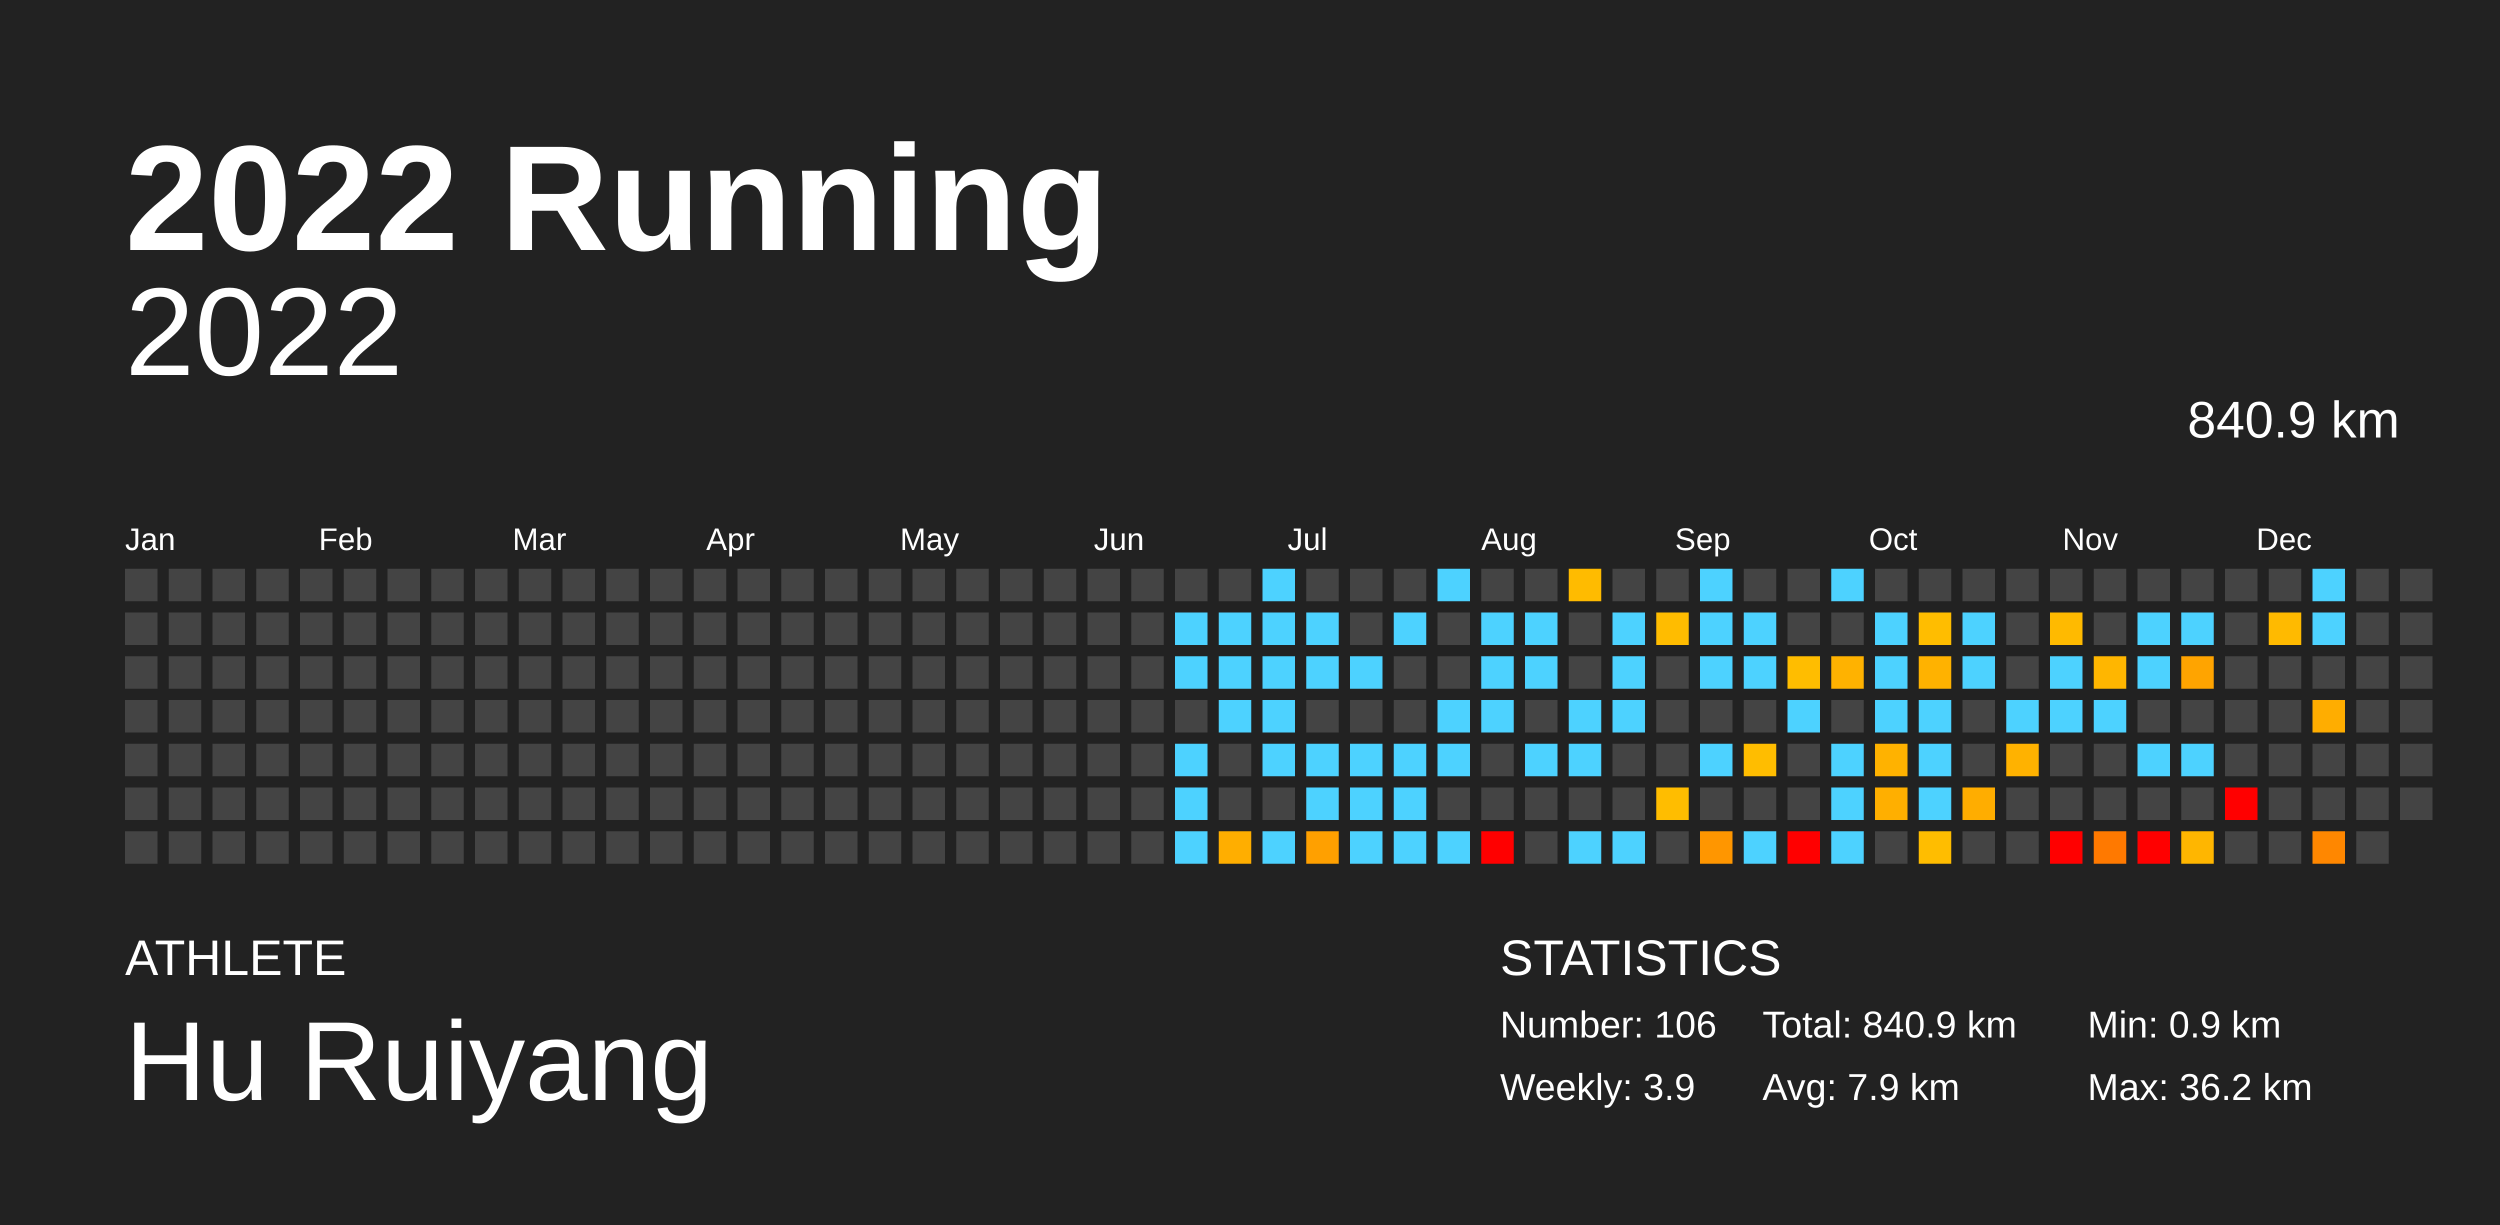
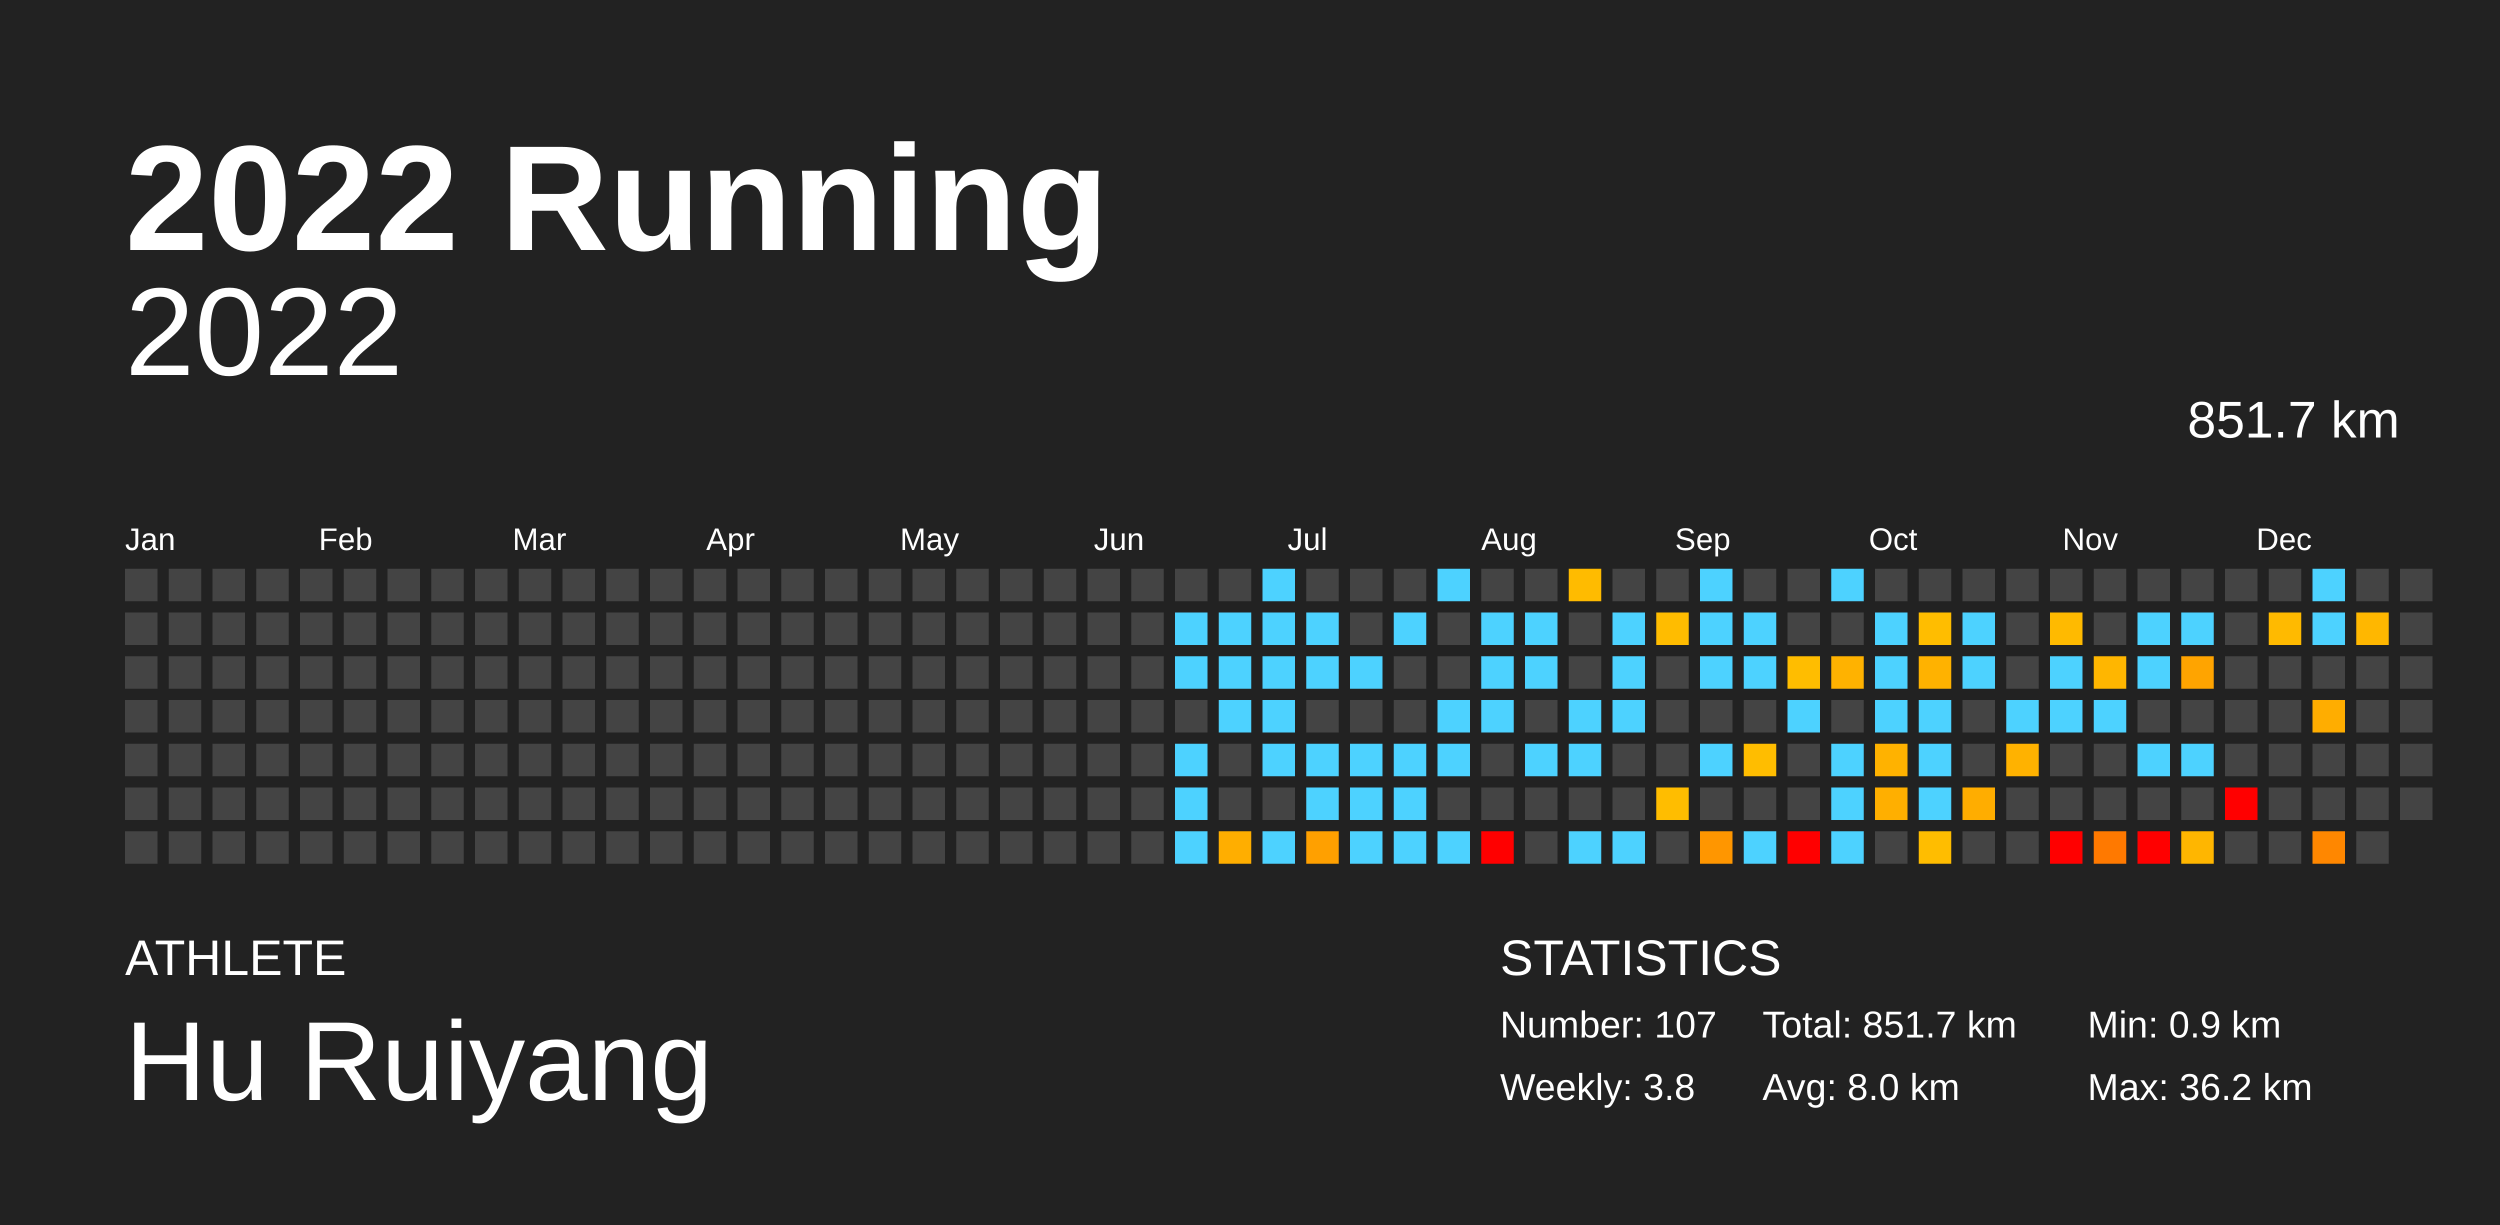
<svg xmlns="http://www.w3.org/2000/svg" baseProfile="full" height="98mm" version="1.1" viewBox="0,0,200,98" width="200mm">
  <defs />
  <rect fill="#222222" height="98" width="200" x="0" y="0" />
  <text fill="#FFFFFF" style="font-size:12px; font-family:Arial; font-weight:bold;" x="10" y="20">2022 Running</text>
  <text fill="#FFFFFF" style="font-size:4px; font-family:Arial" x="10" y="78">ATHLETE</text>
  <text fill="#FFFFFF" style="font-size:9px; font-family:Arial" x="10" y="88">Hu Ruiyang</text>
  <text fill="#FFFFFF" style="font-size:4px; font-family:Arial" x="120" y="78">STATISTICS</text>
-   <text fill="#FFFFFF" style="font-size:3px; font-family:Arial" x="120" y="83">Number: 106</text>
-   <text fill="#FFFFFF" style="font-size:3px; font-family:Arial" x="120" y="88">Weekly: 3.9</text>
-   <text fill="#FFFFFF" style="font-size:3px; font-family:Arial" x="141" y="83">Total: 840.9 km</text>
-   <text fill="#FFFFFF" style="font-size:3px; font-family:Arial" x="141" y="88">Avg: 7.9 km</text>
+   <text fill="#FFFFFF" style="font-size:3px; font-family:Arial" x="120" y="83">Number: 107</text>
+   <text fill="#FFFFFF" style="font-size:3px; font-family:Arial" x="120" y="88">Weekly: 3.8</text>
+   <text fill="#FFFFFF" style="font-size:3px; font-family:Arial" x="141" y="83">Total: 851.7 km</text>
+   <text fill="#FFFFFF" style="font-size:3px; font-family:Arial" x="141" y="88">Avg: 8.0 km</text>
  <text fill="#FFFFFF" style="font-size:3px; font-family:Arial" x="167" y="83">Min: 0.9 km</text>
  <text fill="#FFFFFF" style="font-size:3px; font-family:Arial" x="167" y="88">Max: 36.2 km</text>
  <text alignment-baseline="hanging" fill="#FFFFFF" style="font-size:10.0px; font-family:Arial;" x="10" y="30">2022</text>
-   <text alignment-baseline="hanging" fill="#FFFFFF" style="font-size:4.125px; font-family:Arial;" x="175" y="35">840.9 km</text>
+   <text alignment-baseline="hanging" fill="#FFFFFF" style="font-size:4.125px; font-family:Arial;" x="175" y="35">851.7 km</text>
  <text fill="#FFFFFF" style="font-size:2.5px; font-family:Arial" x="10.0" y="44">Jan</text>
  <text fill="#FFFFFF" style="font-size:2.5px; font-family:Arial" x="25.5" y="44">Feb</text>
  <text fill="#FFFFFF" style="font-size:2.5px; font-family:Arial" x="41.0" y="44">Mar</text>
  <text fill="#FFFFFF" style="font-size:2.5px; font-family:Arial" x="56.5" y="44">Apr</text>
  <text fill="#FFFFFF" style="font-size:2.5px; font-family:Arial" x="72.0" y="44">May</text>
  <text fill="#FFFFFF" style="font-size:2.5px; font-family:Arial" x="87.5" y="44">Jun</text>
  <text fill="#FFFFFF" style="font-size:2.5px; font-family:Arial" x="103.0" y="44">Jul</text>
  <text fill="#FFFFFF" style="font-size:2.5px; font-family:Arial" x="118.5" y="44">Aug</text>
  <text fill="#FFFFFF" style="font-size:2.5px; font-family:Arial" x="134.0" y="44">Sep</text>
  <text fill="#FFFFFF" style="font-size:2.5px; font-family:Arial" x="149.5" y="44">Oct</text>
  <text fill="#FFFFFF" style="font-size:2.5px; font-family:Arial" x="165.0" y="44">Nov</text>
  <text fill="#FFFFFF" style="font-size:2.5px; font-family:Arial" x="180.5" y="44">Dec</text>
  <rect fill="#444444" height="2.6" width="2.6" x="10.0" y="45.5" />
  <rect fill="#444444" height="2.6" width="2.6" x="10.0" y="49.0" />
  <rect fill="#444444" height="2.6" width="2.6" x="10.0" y="52.5" />
  <rect fill="#444444" height="2.6" width="2.6" x="10.0" y="56.0" />
  <rect fill="#444444" height="2.6" width="2.6" x="10.0" y="59.5" />
  <rect fill="#444444" height="2.6" width="2.6" x="10.0" y="63.0" />
  <rect fill="#444444" height="2.6" width="2.6" x="10.0" y="66.5" />
  <rect fill="#444444" height="2.6" width="2.6" x="13.5" y="45.5" />
  <rect fill="#444444" height="2.6" width="2.6" x="13.5" y="49.0" />
  <rect fill="#444444" height="2.6" width="2.6" x="13.5" y="52.5" />
  <rect fill="#444444" height="2.6" width="2.6" x="13.5" y="56.0" />
  <rect fill="#444444" height="2.6" width="2.6" x="13.5" y="59.5" />
  <rect fill="#444444" height="2.6" width="2.6" x="13.5" y="63.0" />
  <rect fill="#444444" height="2.6" width="2.6" x="13.5" y="66.5" />
  <rect fill="#444444" height="2.6" width="2.6" x="17.0" y="45.5" />
  <rect fill="#444444" height="2.6" width="2.6" x="17.0" y="49.0" />
  <rect fill="#444444" height="2.6" width="2.6" x="17.0" y="52.5" />
  <rect fill="#444444" height="2.6" width="2.6" x="17.0" y="56.0" />
  <rect fill="#444444" height="2.6" width="2.6" x="17.0" y="59.5" />
  <rect fill="#444444" height="2.6" width="2.6" x="17.0" y="63.0" />
  <rect fill="#444444" height="2.6" width="2.6" x="17.0" y="66.5" />
  <rect fill="#444444" height="2.6" width="2.6" x="20.5" y="45.5" />
  <rect fill="#444444" height="2.6" width="2.6" x="20.5" y="49.0" />
  <rect fill="#444444" height="2.6" width="2.6" x="20.5" y="52.5" />
  <rect fill="#444444" height="2.6" width="2.6" x="20.5" y="56.0" />
  <rect fill="#444444" height="2.6" width="2.6" x="20.5" y="59.5" />
  <rect fill="#444444" height="2.6" width="2.6" x="20.5" y="63.0" />
  <rect fill="#444444" height="2.6" width="2.6" x="20.5" y="66.5" />
  <rect fill="#444444" height="2.6" width="2.6" x="24.0" y="45.5" />
  <rect fill="#444444" height="2.6" width="2.6" x="24.0" y="49.0" />
  <rect fill="#444444" height="2.6" width="2.6" x="24.0" y="52.5" />
  <rect fill="#444444" height="2.6" width="2.6" x="24.0" y="56.0" />
  <rect fill="#444444" height="2.6" width="2.6" x="24.0" y="59.5" />
  <rect fill="#444444" height="2.6" width="2.6" x="24.0" y="63.0" />
  <rect fill="#444444" height="2.6" width="2.6" x="24.0" y="66.5" />
  <rect fill="#444444" height="2.6" width="2.6" x="27.5" y="45.5" />
  <rect fill="#444444" height="2.6" width="2.6" x="27.5" y="49.0" />
  <rect fill="#444444" height="2.6" width="2.6" x="27.5" y="52.5" />
  <rect fill="#444444" height="2.6" width="2.6" x="27.5" y="56.0" />
  <rect fill="#444444" height="2.6" width="2.6" x="27.5" y="59.5" />
  <rect fill="#444444" height="2.6" width="2.6" x="27.5" y="63.0" />
  <rect fill="#444444" height="2.6" width="2.6" x="27.5" y="66.5" />
  <rect fill="#444444" height="2.6" width="2.6" x="31.0" y="45.5" />
  <rect fill="#444444" height="2.6" width="2.6" x="31.0" y="49.0" />
  <rect fill="#444444" height="2.6" width="2.6" x="31.0" y="52.5" />
  <rect fill="#444444" height="2.6" width="2.6" x="31.0" y="56.0" />
  <rect fill="#444444" height="2.6" width="2.6" x="31.0" y="59.5" />
  <rect fill="#444444" height="2.6" width="2.6" x="31.0" y="63.0" />
  <rect fill="#444444" height="2.6" width="2.6" x="31.0" y="66.5" />
  <rect fill="#444444" height="2.6" width="2.6" x="34.5" y="45.5" />
  <rect fill="#444444" height="2.6" width="2.6" x="34.5" y="49.0" />
  <rect fill="#444444" height="2.6" width="2.6" x="34.5" y="52.5" />
  <rect fill="#444444" height="2.6" width="2.6" x="34.5" y="56.0" />
  <rect fill="#444444" height="2.6" width="2.6" x="34.5" y="59.5" />
  <rect fill="#444444" height="2.6" width="2.6" x="34.5" y="63.0" />
  <rect fill="#444444" height="2.6" width="2.6" x="34.5" y="66.5" />
  <rect fill="#444444" height="2.6" width="2.6" x="38.0" y="45.5" />
  <rect fill="#444444" height="2.6" width="2.6" x="38.0" y="49.0" />
  <rect fill="#444444" height="2.6" width="2.6" x="38.0" y="52.5" />
  <rect fill="#444444" height="2.6" width="2.6" x="38.0" y="56.0" />
  <rect fill="#444444" height="2.6" width="2.6" x="38.0" y="59.5" />
  <rect fill="#444444" height="2.6" width="2.6" x="38.0" y="63.0" />
  <rect fill="#444444" height="2.6" width="2.6" x="38.0" y="66.5" />
  <rect fill="#444444" height="2.6" width="2.6" x="41.5" y="45.5" />
  <rect fill="#444444" height="2.6" width="2.6" x="41.5" y="49.0" />
  <rect fill="#444444" height="2.6" width="2.6" x="41.5" y="52.5" />
  <rect fill="#444444" height="2.6" width="2.6" x="41.5" y="56.0" />
  <rect fill="#444444" height="2.6" width="2.6" x="41.5" y="59.5" />
  <rect fill="#444444" height="2.6" width="2.6" x="41.5" y="63.0" />
  <rect fill="#444444" height="2.6" width="2.6" x="41.5" y="66.5" />
  <rect fill="#444444" height="2.6" width="2.6" x="45.0" y="45.5" />
  <rect fill="#444444" height="2.6" width="2.6" x="45.0" y="49.0" />
  <rect fill="#444444" height="2.6" width="2.6" x="45.0" y="52.5" />
  <rect fill="#444444" height="2.6" width="2.6" x="45.0" y="56.0" />
  <rect fill="#444444" height="2.6" width="2.6" x="45.0" y="59.5" />
  <rect fill="#444444" height="2.6" width="2.6" x="45.0" y="63.0" />
  <rect fill="#444444" height="2.6" width="2.6" x="45.0" y="66.5" />
  <rect fill="#444444" height="2.6" width="2.6" x="48.5" y="45.5" />
  <rect fill="#444444" height="2.6" width="2.6" x="48.5" y="49.0" />
  <rect fill="#444444" height="2.6" width="2.6" x="48.5" y="52.5" />
  <rect fill="#444444" height="2.6" width="2.6" x="48.5" y="56.0" />
  <rect fill="#444444" height="2.6" width="2.6" x="48.5" y="59.5" />
  <rect fill="#444444" height="2.6" width="2.6" x="48.5" y="63.0" />
  <rect fill="#444444" height="2.6" width="2.6" x="48.5" y="66.5" />
  <rect fill="#444444" height="2.6" width="2.6" x="52.0" y="45.5" />
  <rect fill="#444444" height="2.6" width="2.6" x="52.0" y="49.0" />
  <rect fill="#444444" height="2.6" width="2.6" x="52.0" y="52.5" />
  <rect fill="#444444" height="2.6" width="2.6" x="52.0" y="56.0" />
  <rect fill="#444444" height="2.6" width="2.6" x="52.0" y="59.5" />
  <rect fill="#444444" height="2.6" width="2.6" x="52.0" y="63.0" />
  <rect fill="#444444" height="2.6" width="2.6" x="52.0" y="66.5" />
  <rect fill="#444444" height="2.6" width="2.6" x="55.5" y="45.5" />
  <rect fill="#444444" height="2.6" width="2.6" x="55.5" y="49.0" />
  <rect fill="#444444" height="2.6" width="2.6" x="55.5" y="52.5" />
  <rect fill="#444444" height="2.6" width="2.6" x="55.5" y="56.0" />
  <rect fill="#444444" height="2.6" width="2.6" x="55.5" y="59.5" />
  <rect fill="#444444" height="2.6" width="2.6" x="55.5" y="63.0" />
  <rect fill="#444444" height="2.6" width="2.6" x="55.5" y="66.5" />
  <rect fill="#444444" height="2.6" width="2.6" x="59.0" y="45.5" />
  <rect fill="#444444" height="2.6" width="2.6" x="59.0" y="49.0" />
  <rect fill="#444444" height="2.6" width="2.6" x="59.0" y="52.5" />
  <rect fill="#444444" height="2.6" width="2.6" x="59.0" y="56.0" />
  <rect fill="#444444" height="2.6" width="2.6" x="59.0" y="59.5" />
  <rect fill="#444444" height="2.6" width="2.6" x="59.0" y="63.0" />
  <rect fill="#444444" height="2.6" width="2.6" x="59.0" y="66.5" />
  <rect fill="#444444" height="2.6" width="2.6" x="62.5" y="45.5" />
  <rect fill="#444444" height="2.6" width="2.6" x="62.5" y="49.0" />
  <rect fill="#444444" height="2.6" width="2.6" x="62.5" y="52.5" />
  <rect fill="#444444" height="2.6" width="2.6" x="62.5" y="56.0" />
  <rect fill="#444444" height="2.6" width="2.6" x="62.5" y="59.5" />
  <rect fill="#444444" height="2.6" width="2.6" x="62.5" y="63.0" />
  <rect fill="#444444" height="2.6" width="2.6" x="62.5" y="66.5" />
  <rect fill="#444444" height="2.6" width="2.6" x="66.0" y="45.5" />
  <rect fill="#444444" height="2.6" width="2.6" x="66.0" y="49.0" />
  <rect fill="#444444" height="2.6" width="2.6" x="66.0" y="52.5" />
  <rect fill="#444444" height="2.6" width="2.6" x="66.0" y="56.0" />
  <rect fill="#444444" height="2.6" width="2.6" x="66.0" y="59.5" />
  <rect fill="#444444" height="2.6" width="2.6" x="66.0" y="63.0" />
  <rect fill="#444444" height="2.6" width="2.6" x="66.0" y="66.5" />
  <rect fill="#444444" height="2.6" width="2.6" x="69.5" y="45.5" />
  <rect fill="#444444" height="2.6" width="2.6" x="69.5" y="49.0" />
  <rect fill="#444444" height="2.6" width="2.6" x="69.5" y="52.5" />
  <rect fill="#444444" height="2.6" width="2.6" x="69.5" y="56.0" />
  <rect fill="#444444" height="2.6" width="2.6" x="69.5" y="59.5" />
  <rect fill="#444444" height="2.6" width="2.6" x="69.5" y="63.0" />
  <rect fill="#444444" height="2.6" width="2.6" x="69.5" y="66.5" />
  <rect fill="#444444" height="2.6" width="2.6" x="73.0" y="45.5" />
  <rect fill="#444444" height="2.6" width="2.6" x="73.0" y="49.0" />
  <rect fill="#444444" height="2.6" width="2.6" x="73.0" y="52.5" />
  <rect fill="#444444" height="2.6" width="2.6" x="73.0" y="56.0" />
  <rect fill="#444444" height="2.6" width="2.6" x="73.0" y="59.5" />
  <rect fill="#444444" height="2.6" width="2.6" x="73.0" y="63.0" />
  <rect fill="#444444" height="2.6" width="2.6" x="73.0" y="66.5" />
  <rect fill="#444444" height="2.6" width="2.6" x="76.5" y="45.5" />
  <rect fill="#444444" height="2.6" width="2.6" x="76.5" y="49.0" />
  <rect fill="#444444" height="2.6" width="2.6" x="76.5" y="52.5" />
  <rect fill="#444444" height="2.6" width="2.6" x="76.5" y="56.0" />
  <rect fill="#444444" height="2.6" width="2.6" x="76.5" y="59.5" />
  <rect fill="#444444" height="2.6" width="2.6" x="76.5" y="63.0" />
  <rect fill="#444444" height="2.6" width="2.6" x="76.5" y="66.5" />
  <rect fill="#444444" height="2.6" width="2.6" x="80.0" y="45.5" />
  <rect fill="#444444" height="2.6" width="2.6" x="80.0" y="49.0" />
  <rect fill="#444444" height="2.6" width="2.6" x="80.0" y="52.5" />
  <rect fill="#444444" height="2.6" width="2.6" x="80.0" y="56.0" />
  <rect fill="#444444" height="2.6" width="2.6" x="80.0" y="59.5" />
  <rect fill="#444444" height="2.6" width="2.6" x="80.0" y="63.0" />
  <rect fill="#444444" height="2.6" width="2.6" x="80.0" y="66.5" />
  <rect fill="#444444" height="2.6" width="2.6" x="83.5" y="45.5" />
  <rect fill="#444444" height="2.6" width="2.6" x="83.5" y="49.0" />
  <rect fill="#444444" height="2.6" width="2.6" x="83.5" y="52.5" />
  <rect fill="#444444" height="2.6" width="2.6" x="83.5" y="56.0" />
  <rect fill="#444444" height="2.6" width="2.6" x="83.5" y="59.5" />
  <rect fill="#444444" height="2.6" width="2.6" x="83.5" y="63.0" />
  <rect fill="#444444" height="2.6" width="2.6" x="83.5" y="66.5" />
  <rect fill="#444444" height="2.6" width="2.6" x="87.0" y="45.5" />
  <rect fill="#444444" height="2.6" width="2.6" x="87.0" y="49.0" />
  <rect fill="#444444" height="2.6" width="2.6" x="87.0" y="52.5" />
  <rect fill="#444444" height="2.6" width="2.6" x="87.0" y="56.0" />
  <rect fill="#444444" height="2.6" width="2.6" x="87.0" y="59.5" />
  <rect fill="#444444" height="2.6" width="2.6" x="87.0" y="63.0" />
  <rect fill="#444444" height="2.6" width="2.6" x="87.0" y="66.5" />
  <rect fill="#444444" height="2.6" width="2.6" x="90.5" y="45.5" />
  <rect fill="#444444" height="2.6" width="2.6" x="90.5" y="49.0" />
  <rect fill="#444444" height="2.6" width="2.6" x="90.5" y="52.5" />
  <rect fill="#444444" height="2.6" width="2.6" x="90.5" y="56.0" />
  <rect fill="#444444" height="2.6" width="2.6" x="90.5" y="59.5" />
  <rect fill="#444444" height="2.6" width="2.6" x="90.5" y="63.0" />
  <rect fill="#444444" height="2.6" width="2.6" x="90.5" y="66.5" />
  <rect fill="#444444" height="2.6" width="2.6" x="94.0" y="45.5" />
  <rect fill="#4dd2ff" height="2.6" width="2.6" x="94.0" y="49.0" />
  <rect fill="#4dd2ff" height="2.6" width="2.6" x="94.0" y="52.5" />
  <rect fill="#444444" height="2.6" width="2.6" x="94.0" y="56.0" />
  <rect fill="#4dd2ff" height="2.6" width="2.6" x="94.0" y="59.5" />
  <rect fill="#4dd2ff" height="2.6" width="2.6" x="94.0" y="63.0" />
  <rect fill="#4dd2ff" height="2.6" width="2.6" x="94.0" y="66.5" />
  <rect fill="#444444" height="2.6" width="2.6" x="97.5" y="45.5" />
  <rect fill="#4dd2ff" height="2.6" width="2.6" x="97.5" y="49.0" />
  <rect fill="#4dd2ff" height="2.6" width="2.6" x="97.5" y="52.5" />
  <rect fill="#4dd2ff" height="2.6" width="2.6" x="97.5" y="56.0" />
  <rect fill="#444444" height="2.6" width="2.6" x="97.5" y="59.5" />
  <rect fill="#444444" height="2.6" width="2.6" x="97.5" y="63.0" />
  <rect fill="#ffae00" height="2.6" width="2.6" x="97.5" y="66.5" />
  <rect fill="#4dd2ff" height="2.6" width="2.6" x="101.0" y="45.5" />
  <rect fill="#4dd2ff" height="2.6" width="2.6" x="101.0" y="49.0" />
  <rect fill="#4dd2ff" height="2.6" width="2.6" x="101.0" y="52.5" />
  <rect fill="#4dd2ff" height="2.6" width="2.6" x="101.0" y="56.0" />
  <rect fill="#4dd2ff" height="2.6" width="2.6" x="101.0" y="59.5" />
  <rect fill="#444444" height="2.6" width="2.6" x="101.0" y="63.0" />
  <rect fill="#4dd2ff" height="2.6" width="2.6" x="101.0" y="66.5" />
  <rect fill="#444444" height="2.6" width="2.6" x="104.5" y="45.5" />
  <rect fill="#4dd2ff" height="2.6" width="2.6" x="104.5" y="49.0" />
  <rect fill="#4dd2ff" height="2.6" width="2.6" x="104.5" y="52.5" />
  <rect fill="#444444" height="2.6" width="2.6" x="104.5" y="56.0" />
  <rect fill="#4dd2ff" height="2.6" width="2.6" x="104.5" y="59.5" />
  <rect fill="#4dd2ff" height="2.6" width="2.6" x="104.5" y="63.0" />
  <rect fill="#ffa000" height="2.6" width="2.6" x="104.5" y="66.5" />
  <rect fill="#444444" height="2.6" width="2.6" x="108.0" y="45.5" />
  <rect fill="#444444" height="2.6" width="2.6" x="108.0" y="49.0" />
  <rect fill="#4dd2ff" height="2.6" width="2.6" x="108.0" y="52.5" />
  <rect fill="#444444" height="2.6" width="2.6" x="108.0" y="56.0" />
  <rect fill="#4dd2ff" height="2.6" width="2.6" x="108.0" y="59.5" />
  <rect fill="#4dd2ff" height="2.6" width="2.6" x="108.0" y="63.0" />
  <rect fill="#4dd2ff" height="2.6" width="2.6" x="108.0" y="66.5" />
  <rect fill="#444444" height="2.6" width="2.6" x="111.5" y="45.5" />
  <rect fill="#4dd2ff" height="2.6" width="2.6" x="111.5" y="49.0" />
  <rect fill="#444444" height="2.6" width="2.6" x="111.5" y="52.5" />
  <rect fill="#444444" height="2.6" width="2.6" x="111.5" y="56.0" />
  <rect fill="#4dd2ff" height="2.6" width="2.6" x="111.5" y="59.5" />
  <rect fill="#4dd2ff" height="2.6" width="2.6" x="111.5" y="63.0" />
  <rect fill="#4dd2ff" height="2.6" width="2.6" x="111.5" y="66.5" />
  <rect fill="#4dd2ff" height="2.6" width="2.6" x="115.0" y="45.5" />
  <rect fill="#444444" height="2.6" width="2.6" x="115.0" y="49.0" />
  <rect fill="#444444" height="2.6" width="2.6" x="115.0" y="52.5" />
  <rect fill="#4dd2ff" height="2.6" width="2.6" x="115.0" y="56.0" />
  <rect fill="#4dd2ff" height="2.6" width="2.6" x="115.0" y="59.5" />
  <rect fill="#444444" height="2.6" width="2.6" x="115.0" y="63.0" />
  <rect fill="#4dd2ff" height="2.6" width="2.6" x="115.0" y="66.5" />
  <rect fill="#444444" height="2.6" width="2.6" x="118.5" y="45.5" />
  <rect fill="#4dd2ff" height="2.6" width="2.6" x="118.5" y="49.0" />
  <rect fill="#4dd2ff" height="2.6" width="2.6" x="118.5" y="52.5" />
  <rect fill="#4dd2ff" height="2.6" width="2.6" x="118.5" y="56.0" />
  <rect fill="#444444" height="2.6" width="2.6" x="118.5" y="59.5" />
  <rect fill="#444444" height="2.6" width="2.6" x="118.5" y="63.0" />
  <rect fill="red" height="2.6" width="2.6" x="118.5" y="66.5" />
  <rect fill="#444444" height="2.6" width="2.6" x="122.0" y="45.5" />
  <rect fill="#4dd2ff" height="2.6" width="2.6" x="122.0" y="49.0" />
  <rect fill="#4dd2ff" height="2.6" width="2.6" x="122.0" y="52.5" />
  <rect fill="#444444" height="2.6" width="2.6" x="122.0" y="56.0" />
  <rect fill="#4dd2ff" height="2.6" width="2.6" x="122.0" y="59.5" />
  <rect fill="#444444" height="2.6" width="2.6" x="122.0" y="63.0" />
  <rect fill="#444444" height="2.6" width="2.6" x="122.0" y="66.5" />
  <rect fill="#ffbb00" height="2.6" width="2.6" x="125.5" y="45.5" />
  <rect fill="#444444" height="2.6" width="2.6" x="125.5" y="49.0" />
  <rect fill="#444444" height="2.6" width="2.6" x="125.5" y="52.5" />
  <rect fill="#4dd2ff" height="2.6" width="2.6" x="125.5" y="56.0" />
  <rect fill="#4dd2ff" height="2.6" width="2.6" x="125.5" y="59.5" />
  <rect fill="#444444" height="2.6" width="2.6" x="125.5" y="63.0" />
  <rect fill="#4dd2ff" height="2.6" width="2.6" x="125.5" y="66.5" />
  <rect fill="#444444" height="2.6" width="2.6" x="129.0" y="45.5" />
  <rect fill="#4dd2ff" height="2.6" width="2.6" x="129.0" y="49.0" />
  <rect fill="#4dd2ff" height="2.6" width="2.6" x="129.0" y="52.5" />
  <rect fill="#4dd2ff" height="2.6" width="2.6" x="129.0" y="56.0" />
  <rect fill="#444444" height="2.6" width="2.6" x="129.0" y="59.5" />
  <rect fill="#444444" height="2.6" width="2.6" x="129.0" y="63.0" />
  <rect fill="#4dd2ff" height="2.6" width="2.6" x="129.0" y="66.5" />
  <rect fill="#444444" height="2.6" width="2.6" x="132.5" y="45.5" />
  <rect fill="#ffbc00" height="2.6" width="2.6" x="132.5" y="49.0" />
  <rect fill="#444444" height="2.6" width="2.6" x="132.5" y="52.5" />
  <rect fill="#444444" height="2.6" width="2.6" x="132.5" y="56.0" />
  <rect fill="#444444" height="2.6" width="2.6" x="132.5" y="59.5" />
  <rect fill="#ffbd00" height="2.6" width="2.6" x="132.5" y="63.0" />
  <rect fill="#444444" height="2.6" width="2.6" x="132.5" y="66.5" />
  <rect fill="#4dd2ff" height="2.6" width="2.6" x="136.0" y="45.5" />
  <rect fill="#4dd2ff" height="2.6" width="2.6" x="136.0" y="49.0" />
  <rect fill="#4dd2ff" height="2.6" width="2.6" x="136.0" y="52.5" />
  <rect fill="#444444" height="2.6" width="2.6" x="136.0" y="56.0" />
  <rect fill="#4dd2ff" height="2.6" width="2.6" x="136.0" y="59.5" />
  <rect fill="#444444" height="2.6" width="2.6" x="136.0" y="63.0" />
  <rect fill="#ff9600" height="2.6" width="2.6" x="136.0" y="66.5" />
  <rect fill="#444444" height="2.6" width="2.6" x="139.5" y="45.5" />
  <rect fill="#4dd2ff" height="2.6" width="2.6" x="139.5" y="49.0" />
  <rect fill="#4dd2ff" height="2.6" width="2.6" x="139.5" y="52.5" />
  <rect fill="#444444" height="2.6" width="2.6" x="139.5" y="56.0" />
  <rect fill="#ffbd00" height="2.6" width="2.6" x="139.5" y="59.5" />
  <rect fill="#444444" height="2.6" width="2.6" x="139.5" y="63.0" />
  <rect fill="#4dd2ff" height="2.6" width="2.6" x="139.5" y="66.5" />
  <rect fill="#444444" height="2.6" width="2.6" x="143.0" y="45.5" />
  <rect fill="#444444" height="2.6" width="2.6" x="143.0" y="49.0" />
  <rect fill="#ffbd00" height="2.6" width="2.6" x="143.0" y="52.5" />
  <rect fill="#4dd2ff" height="2.6" width="2.6" x="143.0" y="56.0" />
  <rect fill="#444444" height="2.6" width="2.6" x="143.0" y="59.5" />
  <rect fill="#444444" height="2.6" width="2.6" x="143.0" y="63.0" />
  <rect fill="red" height="2.6" width="2.6" x="143.0" y="66.5" />
  <rect fill="#4dd2ff" height="2.6" width="2.6" x="146.5" y="45.5" />
  <rect fill="#444444" height="2.6" width="2.6" x="146.5" y="49.0" />
  <rect fill="#ffb200" height="2.6" width="2.6" x="146.5" y="52.5" />
  <rect fill="#444444" height="2.6" width="2.6" x="146.5" y="56.0" />
  <rect fill="#4dd2ff" height="2.6" width="2.6" x="146.5" y="59.5" />
  <rect fill="#4dd2ff" height="2.6" width="2.6" x="146.5" y="63.0" />
  <rect fill="#4dd2ff" height="2.6" width="2.6" x="146.5" y="66.5" />
  <rect fill="#444444" height="2.6" width="2.6" x="150.0" y="45.5" />
  <rect fill="#4dd2ff" height="2.6" width="2.6" x="150.0" y="49.0" />
  <rect fill="#4dd2ff" height="2.6" width="2.6" x="150.0" y="52.5" />
  <rect fill="#4dd2ff" height="2.6" width="2.6" x="150.0" y="56.0" />
  <rect fill="#ffb200" height="2.6" width="2.6" x="150.0" y="59.5" />
  <rect fill="#ffaf00" height="2.6" width="2.6" x="150.0" y="63.0" />
  <rect fill="#444444" height="2.6" width="2.6" x="150.0" y="66.5" />
  <rect fill="#444444" height="2.6" width="2.6" x="153.5" y="45.5" />
  <rect fill="#ffbd00" height="2.6" width="2.6" x="153.5" y="49.0" />
  <rect fill="#ffb200" height="2.6" width="2.6" x="153.5" y="52.5" />
  <rect fill="#4dd2ff" height="2.6" width="2.6" x="153.5" y="56.0" />
  <rect fill="#4dd2ff" height="2.6" width="2.6" x="153.5" y="59.5" />
  <rect fill="#4dd2ff" height="2.6" width="2.6" x="153.5" y="63.0" />
  <rect fill="#ffbd00" height="2.6" width="2.6" x="153.5" y="66.5" />
  <rect fill="#444444" height="2.6" width="2.6" x="157.0" y="45.5" />
  <rect fill="#4dd2ff" height="2.6" width="2.6" x="157.0" y="49.0" />
  <rect fill="#4dd2ff" height="2.6" width="2.6" x="157.0" y="52.5" />
  <rect fill="#444444" height="2.6" width="2.6" x="157.0" y="56.0" />
  <rect fill="#444444" height="2.6" width="2.6" x="157.0" y="59.5" />
  <rect fill="#ffad00" height="2.6" width="2.6" x="157.0" y="63.0" />
  <rect fill="#444444" height="2.6" width="2.6" x="157.0" y="66.5" />
  <rect fill="#444444" height="2.6" width="2.6" x="160.5" y="45.5" />
  <rect fill="#444444" height="2.6" width="2.6" x="160.5" y="49.0" />
  <rect fill="#444444" height="2.6" width="2.6" x="160.5" y="52.5" />
  <rect fill="#4dd2ff" height="2.6" width="2.6" x="160.5" y="56.0" />
  <rect fill="#ffb200" height="2.6" width="2.6" x="160.5" y="59.5" />
  <rect fill="#444444" height="2.6" width="2.6" x="160.5" y="63.0" />
  <rect fill="#444444" height="2.6" width="2.6" x="160.5" y="66.5" />
  <rect fill="#444444" height="2.6" width="2.6" x="164.0" y="45.5" />
  <rect fill="#ffba00" height="2.6" width="2.6" x="164.0" y="49.0" />
  <rect fill="#4dd2ff" height="2.6" width="2.6" x="164.0" y="52.5" />
  <rect fill="#4dd2ff" height="2.6" width="2.6" x="164.0" y="56.0" />
  <rect fill="#444444" height="2.6" width="2.6" x="164.0" y="59.5" />
  <rect fill="#444444" height="2.6" width="2.6" x="164.0" y="63.0" />
  <rect fill="red" height="2.6" width="2.6" x="164.0" y="66.5" />
  <rect fill="#444444" height="2.6" width="2.6" x="167.5" y="45.5" />
  <rect fill="#444444" height="2.6" width="2.6" x="167.5" y="49.0" />
  <rect fill="#ffb600" height="2.6" width="2.6" x="167.5" y="52.5" />
  <rect fill="#4dd2ff" height="2.6" width="2.6" x="167.5" y="56.0" />
  <rect fill="#444444" height="2.6" width="2.6" x="167.5" y="59.5" />
  <rect fill="#444444" height="2.6" width="2.6" x="167.5" y="63.0" />
  <rect fill="#ff7900" height="2.6" width="2.6" x="167.5" y="66.5" />
  <rect fill="#444444" height="2.6" width="2.6" x="171.0" y="45.5" />
  <rect fill="#4dd2ff" height="2.6" width="2.6" x="171.0" y="49.0" />
  <rect fill="#4dd2ff" height="2.6" width="2.6" x="171.0" y="52.5" />
  <rect fill="#444444" height="2.6" width="2.6" x="171.0" y="56.0" />
  <rect fill="#4dd2ff" height="2.6" width="2.6" x="171.0" y="59.5" />
  <rect fill="#444444" height="2.6" width="2.6" x="171.0" y="63.0" />
  <rect fill="red" height="2.6" width="2.6" x="171.0" y="66.5" />
  <rect fill="#444444" height="2.6" width="2.6" x="174.5" y="45.5" />
  <rect fill="#4dd2ff" height="2.6" width="2.6" x="174.5" y="49.0" />
  <rect fill="#ffa400" height="2.6" width="2.6" x="174.5" y="52.5" />
  <rect fill="#444444" height="2.6" width="2.6" x="174.5" y="56.0" />
  <rect fill="#4dd2ff" height="2.6" width="2.6" x="174.5" y="59.5" />
  <rect fill="#444444" height="2.6" width="2.6" x="174.5" y="63.0" />
  <rect fill="#ffb600" height="2.6" width="2.6" x="174.5" y="66.5" />
  <rect fill="#444444" height="2.6" width="2.6" x="178.0" y="45.5" />
  <rect fill="#444444" height="2.6" width="2.6" x="178.0" y="49.0" />
  <rect fill="#444444" height="2.6" width="2.6" x="178.0" y="52.5" />
  <rect fill="#444444" height="2.6" width="2.6" x="178.0" y="56.0" />
  <rect fill="#444444" height="2.6" width="2.6" x="178.0" y="59.5" />
  <rect fill="red" height="2.6" width="2.6" x="178.0" y="63.0" />
  <rect fill="#444444" height="2.6" width="2.6" x="178.0" y="66.5" />
  <rect fill="#444444" height="2.6" width="2.6" x="181.5" y="45.5" />
  <rect fill="#ffba00" height="2.6" width="2.6" x="181.5" y="49.0" />
  <rect fill="#444444" height="2.6" width="2.6" x="181.5" y="52.5" />
  <rect fill="#444444" height="2.6" width="2.6" x="181.5" y="56.0" />
  <rect fill="#444444" height="2.6" width="2.6" x="181.5" y="59.5" />
  <rect fill="#444444" height="2.6" width="2.6" x="181.5" y="63.0" />
  <rect fill="#444444" height="2.6" width="2.6" x="181.5" y="66.5" />
  <rect fill="#4dd2ff" height="2.6" width="2.6" x="185.0" y="45.5" />
  <rect fill="#4dd2ff" height="2.6" width="2.6" x="185.0" y="49.0" />
  <rect fill="#444444" height="2.6" width="2.6" x="185.0" y="52.5" />
  <rect fill="#ffad00" height="2.6" width="2.6" x="185.0" y="56.0" />
  <rect fill="#444444" height="2.6" width="2.6" x="185.0" y="59.5" />
  <rect fill="#444444" height="2.6" width="2.6" x="185.0" y="63.0" />
  <rect fill="#ff8700" height="2.6" width="2.6" x="185.0" y="66.5" />
  <rect fill="#444444" height="2.6" width="2.6" x="188.5" y="45.5" />
-   <rect fill="#444444" height="2.6" width="2.6" x="188.5" y="49.0" />
+   <rect fill="#ffb700" height="2.6" width="2.6" x="188.5" y="49.0" />
  <rect fill="#444444" height="2.6" width="2.6" x="188.5" y="52.5" />
  <rect fill="#444444" height="2.6" width="2.6" x="188.5" y="56.0" />
  <rect fill="#444444" height="2.6" width="2.6" x="188.5" y="59.5" />
  <rect fill="#444444" height="2.6" width="2.6" x="188.5" y="63.0" />
  <rect fill="#444444" height="2.6" width="2.6" x="188.5" y="66.5" />
  <rect fill="#444444" height="2.6" width="2.6" x="192.0" y="45.5" />
  <rect fill="#444444" height="2.6" width="2.6" x="192.0" y="49.0" />
  <rect fill="#444444" height="2.6" width="2.6" x="192.0" y="52.5" />
  <rect fill="#444444" height="2.6" width="2.6" x="192.0" y="56.0" />
  <rect fill="#444444" height="2.6" width="2.6" x="192.0" y="59.5" />
  <rect fill="#444444" height="2.6" width="2.6" x="192.0" y="63.0" />
</svg>
